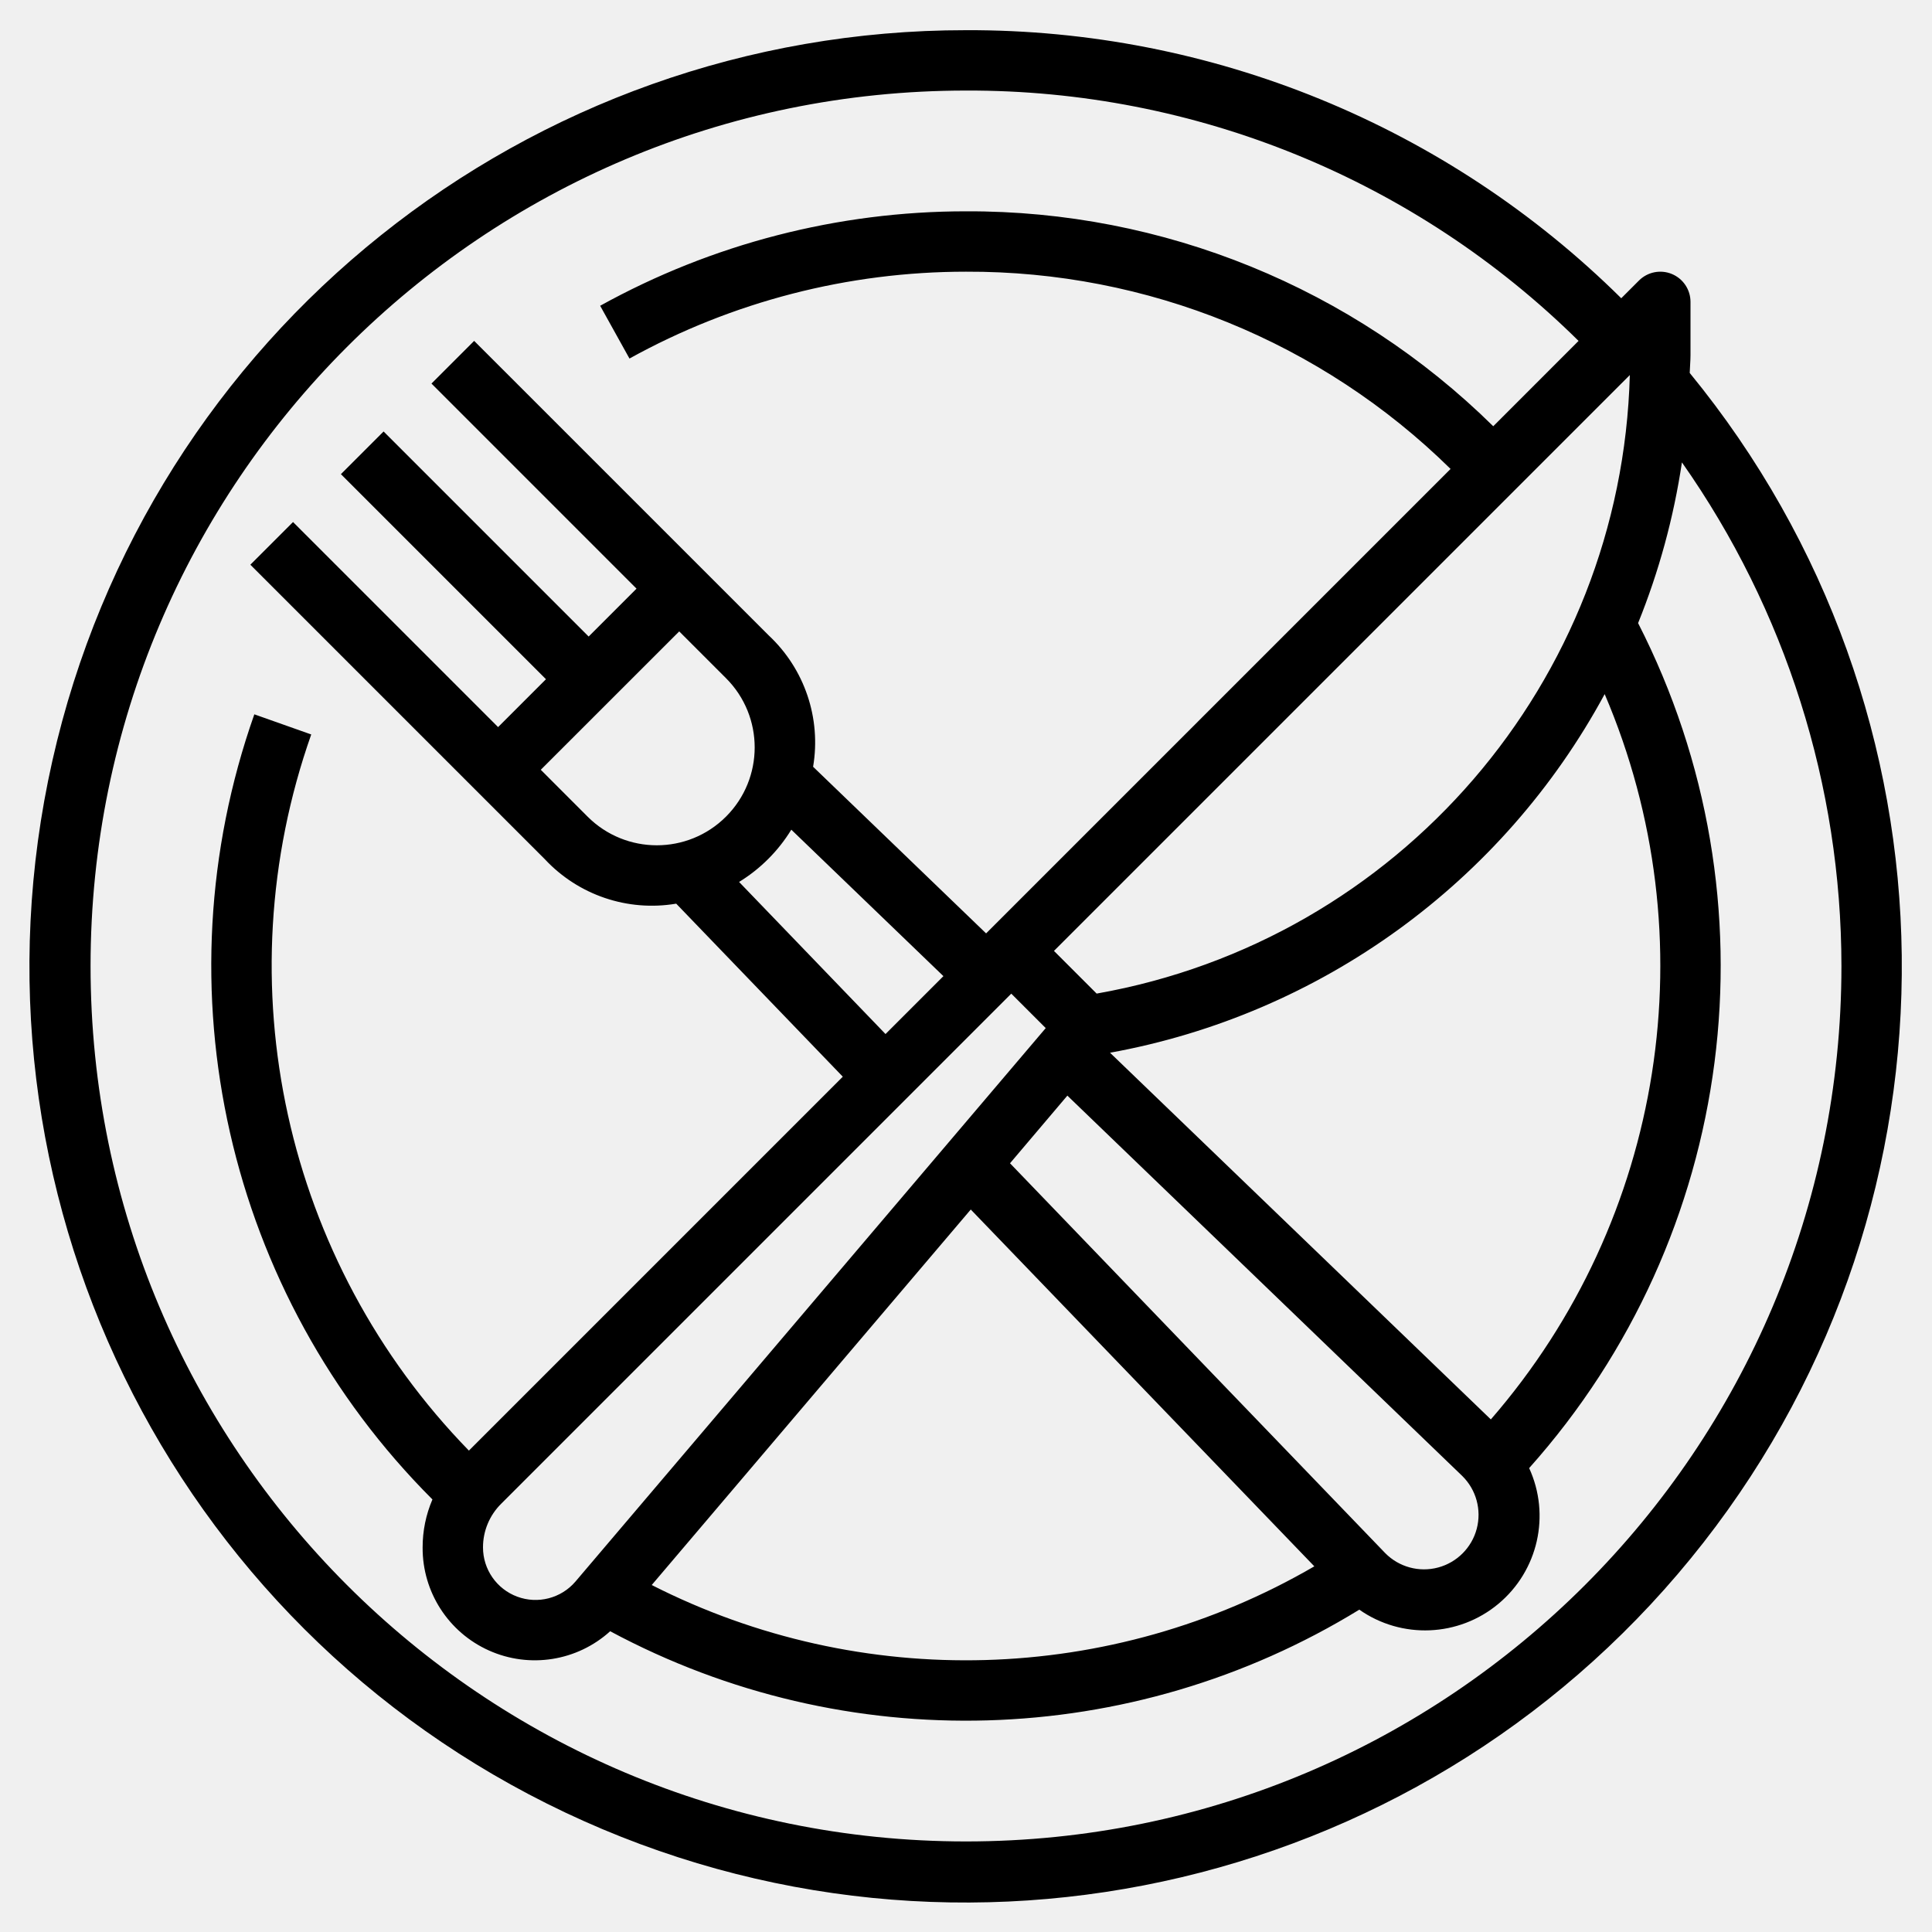
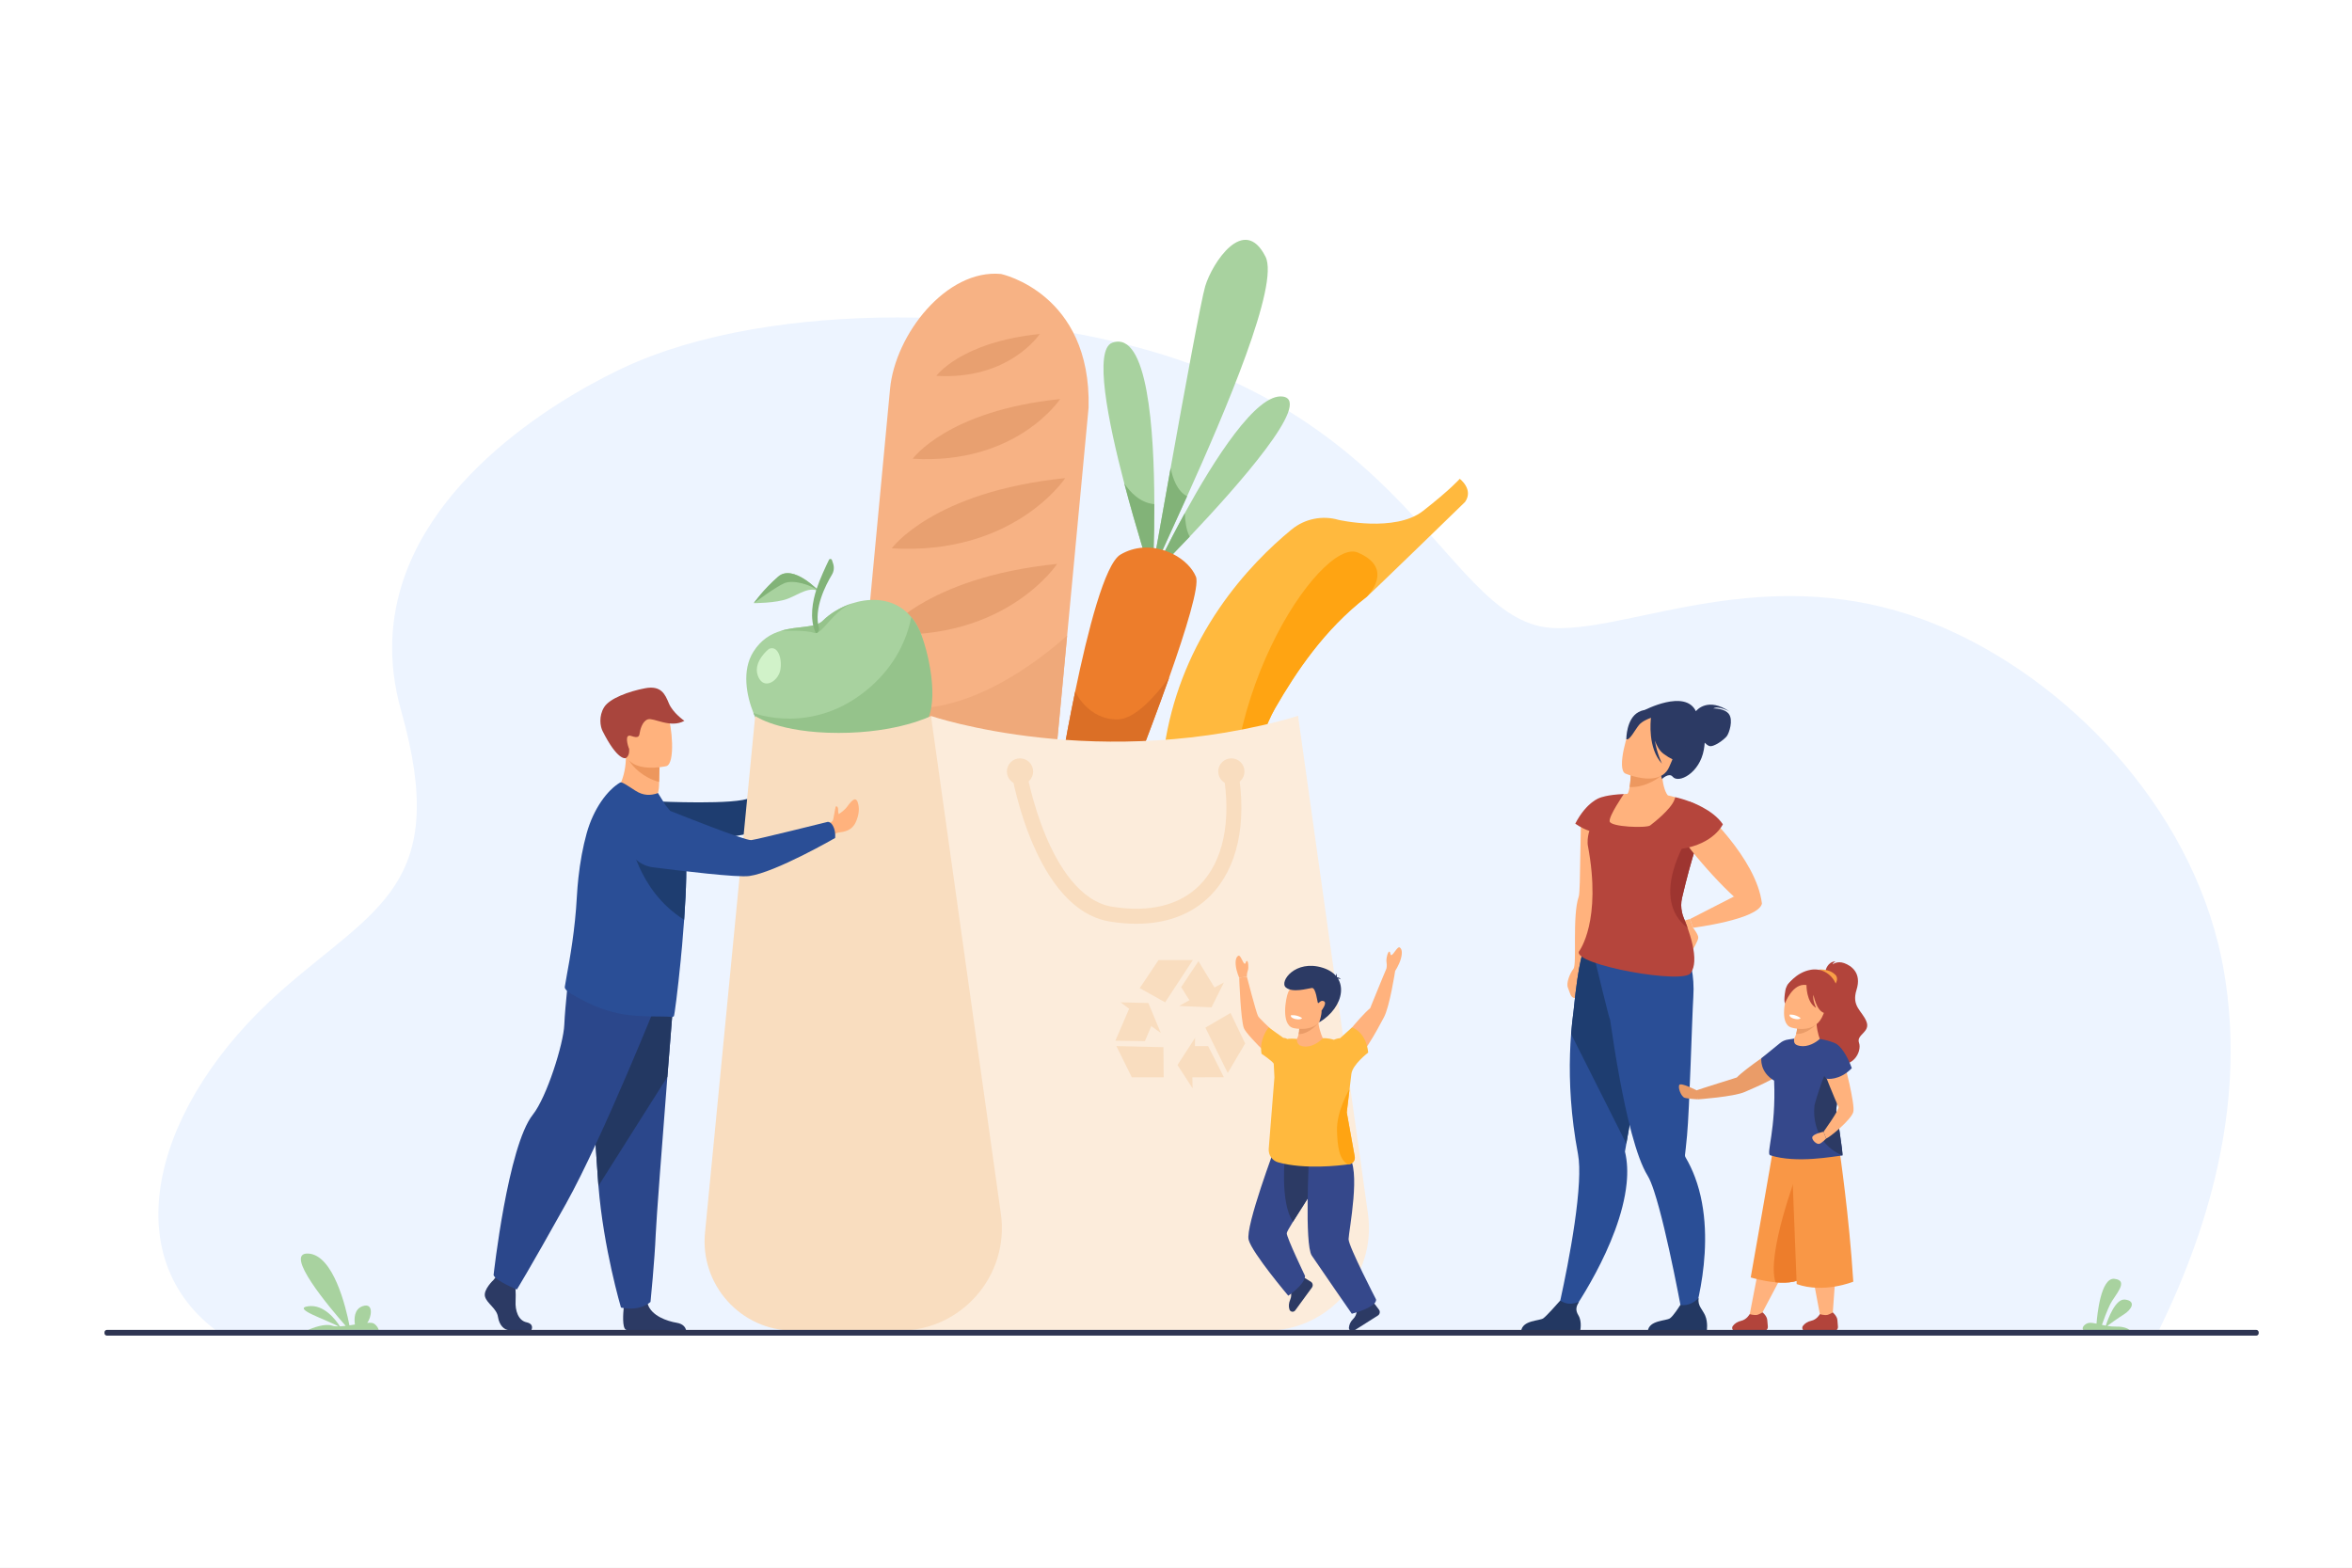
- <svg xmlns="http://www.w3.org/2000/svg" viewBox="0 0 64 64">
-   <g id="Layer_32" data-name="Layer 32">
-     <path d="M56,11.765V10a1,1,0,0,0-1.707-.707l-.587.587A30.7,30.7,0,0,0,32,1,31.011,31.011,0,1,0,55.974,12.354C55.979,12.157,56,11.963,56,11.765ZM16.6,49.816l16.9-16.9,1.141,1.141L19.061,52.393A1.74,1.74,0,0,1,16,51.26,2.029,2.029,0,0,1,16.6,49.816Zm5.9-28.9,1.55,1.55a3.242,3.242,0,1,1-4.585,4.586L17.914,25.5Zm3.714,6.569,5.038,4.851-1.918,1.918-4.851-5.038A5.246,5.246,0,0,0,26.214,27.483ZM53.99,12.424a21.39,21.39,0,0,1-17.662,20.49L34.914,31.5ZM32.158,40.067l11.381,11.82a22.959,22.959,0,0,1-21.95.619Zm1.3-1.532,1.9-2.241,13.082,12.6a1.806,1.806,0,1,1-2.553,2.555ZM49.386,47.02,36.771,34.873a23.375,23.375,0,0,0,16.386-11.88A22.911,22.911,0,0,1,49.386,47.02ZM61,32A29,29,0,1,1,32,3a28.722,28.722,0,0,1,20.292,8.293L49.466,14.12A24.742,24.742,0,0,0,32,7a25.021,25.021,0,0,0-12.119,3.129l.971,1.748A23.022,23.022,0,0,1,32,9a22.761,22.761,0,0,1,16.052,6.534L32.666,30.92,26.935,25.4a4.85,4.85,0,0,0-1.47-4.351l-9.758-9.757-1.414,1.414L21.086,19.5,19.5,21.086l-6.793-6.793-1.414,1.414L18.086,22.5,16.5,24.086,9.707,17.293,8.293,18.707l9.757,9.757a4.846,4.846,0,0,0,4.35,1.471l5.519,5.732L15.533,48.053A23.025,23.025,0,0,1,10.31,24.33l-1.885-.667a25.008,25.008,0,0,0,5.9,26.008A4.017,4.017,0,0,0,14,51.26a3.717,3.717,0,0,0,6.213,2.777,24.921,24.921,0,0,0,24.816-.715,3.794,3.794,0,0,0,5.626-4.689,24.964,24.964,0,0,0,3.609-27.992,23.448,23.448,0,0,0,1.452-5.324A29.042,29.042,0,0,1,61,32Z" />
+ <svg xmlns="http://www.w3.org/2000/svg" version="1.1" id="Layer_1" x="0px" y="0px" viewBox="0 0 3000 2000" style="enable-background:new 0 0 3000 2000;" xml:space="preserve">
+   <rect style="fill:#FFFFFF;" width="3000" height="2000" />
+   <g>
+     <path style="fill:#EDF4FF;" d="M274.665,1696.633c0.127,0.091,2479.416-0.294,2479.416-0.294   c69.437-142.268,109.259-297.723,82.938-455.108c-33.08-198.205-187.896-363.398-349.691-436.721   c-94.464-42.992-182.027-48.593-259.488-41.467c-103.75,9.546-189.193,41.908-249.002,38.008   c-36.674-2.396-66.576-24.682-98.711-57.544c-42.438-43.41-88.271-104.581-158.852-163.272   c-51.145-42.511-115.143-83.488-199.828-114.824c-0.046-0.018-0.082-0.027-0.118-0.046   c-194.805-72.069-509.428-86.897-707.673-4.385c-50.726,21.097-241.84,115.496-297.913,275.183   c-17.71,50.4-21.959,107.299-4.103,170.453c63.199,223.476-33.025,251.29-153.423,357.79   C197.522,1406.535,145.779,1598.321,274.665,1696.633z" />
+     <path style="fill:#A8D29F;" d="M2716.259,1696.784h-58.879c-3.155-2.677,2.184-8.755,7.761-9.163   c2.424-0.184,5.486,0.324,8.987,1.063c0.81-10.762,5.438-59.141,22.876-57.196c19.607,2.176,0,21.305-5.543,32.63   c-4.106,8.389-8.438,20.418-10.417,26.095c1.592,0.345,3.24,0.683,4.923,0.993c2.6-7.979,12.27-34.821,24.566-33.257   c14.438,1.83,8.635,12.593-1.599,18.98c-7.508,4.697-16.728,11.374-21.108,14.6c3.712,0.606,7.586,1.015,11.516,0.923   C2709.428,1692.213,2714.351,1695.186,2716.259,1696.784z" />
+     <path style="fill:#A8D29F;" d="M433.585,1692.139c-5.029-7.899-20.162-28.4-40.318-25.688   c-21.961,2.956,24.255,17.436,38.404,25.747c-3.142,0.044-5.845-0.208-7.828-0.915c-9.46-3.371-25.66,3.095-30.839,5.363h90.054   c-0.623-2.154-2.245-5.672-6.439-8.235c-1.479-0.903-4.451-1.03-8.288-0.737c5.355-6.313,9.073-26.478-5.833-21.288   c-10.889,3.79-10.86,16.11-9.791,23.4c-2.316,0.364-4.666,0.729-6.987,1.063c-4.483-22.85-20.341-89.819-52.484-91.605   c-32.585-1.81,27.632,69.453,47.682,92.245C438.348,1691.799,435.875,1692.031,433.585,1692.139z" />
+     <g>
+       <path style="fill:#FFB27D;" d="M1031.897,989.117l7.46-8.998c0,0,5.922-21.294,29.612-17.261c0,0,9.654,2.398,5.745,8.434    c-3.909,6.037-3.281,3.156-8.606,11.787c-5.325,8.632-14.151,14.04-21.457,12.724l-8.161,1.91L1031.897,989.117z" />
+       <path style="fill:#1E3D70;" d="M1043.695,987.177c-4.979-6.779-6.357-7.061-6.357-7.061s-73.517,33.917-80.191,37.555    c-17.568,9.576-117.876,4.751-117.876,4.751l-13.892,56.697c0,0,124.938-9.012,148.459-21.742    c27.992-15.151,74.173-59.178,74.173-59.178S1047.604,992.502,1043.695,987.177z" />
+     </g>
+     <g>
+       <g>
+         <g>
+           <g>
+             <path style="fill:#F7B284;" d="M1388.504,520.021l-27.351,290.808l-31.538,335.312       c-6.551,69.648-68.895,121.267-138.543,114.716c-69.649-6.551-121.267-68.895-114.716-138.532l18.177-193.291l40.723-432.84       c6.551-69.638,71.9-153.21,141.537-146.659C1276.793,349.534,1392.083,373.801,1388.504,520.021z" />
+             <path style="fill:#E8A070;" d="M1164.183,585.253c0,0,44.214-61.411,188.044-76.145       C1352.227,509.108,1296.835,593.209,1164.183,585.253z" />
+             <path style="fill:#E8A070;" d="M1137.474,699.542c0,0,52.016-72.247,221.225-89.58       C1358.698,609.962,1293.532,708.902,1137.474,699.542z" />
+             <path style="fill:#E8A070;" d="M1127.181,808.963c0,0,52.016-72.247,221.225-89.58       C1348.405,719.383,1283.239,818.323,1127.181,808.963z" />
+             <path style="fill:#E8A070;" d="M1194.373,479.487c0,0,31.002-43.06,131.854-53.391       C1326.227,426.096,1287.387,485.065,1194.373,479.487z" />
+           </g>
+           <path style="fill:#EFA97A;" d="M1361.153,810.828l-31.538,335.312c-6.551,69.648-68.895,121.267-138.543,114.716      c-69.649-6.551-121.267-68.895-114.716-138.532l18.177-193.291c18.257-16.253,39.338-26.27,63.392-25.325      C1243.792,907.063,1326.937,841.184,1361.153,810.828z" />
+         </g>
+         <g>
+           <g>
+             <path style="fill:#A8D29F;" d="M1470.016,736.88c-0.067,1.306-0.112,1.992-0.112,1.992s-0.214-0.664-0.63-1.936       c-3.411-10.513-20.069-62.4-35.23-120.175c-20.969-79.936-39.067-171.128-15.251-179.558       c45.112-15.983,53.43,111.733,53.554,205.975C1472.425,689.606,1470.5,727.898,1470.016,736.88z" />
+             <path style="fill:#A8D29F;" d="M1514.16,633.093c-16.298,36.164-30.446,66.588-38.562,84.81       c-3.534,7.946-5.92,13.563-6.844,16.332c0.788-4.502,2.915-16.579,5.954-33.766c0-0.011,0-0.011,0-0.022       c4.559-25.753,11.177-62.952,18.438-103.348c17.626-98.182,39.078-215.16,44.087-231.885       c8.836-29.5,49.558-92.306,76.965-37.661C1632.005,363.063,1563.29,524.095,1514.16,633.093z" />
+             <path style="fill:#A8D29F;" d="M1517.446,684.688c-16.85,17.784-31.009,32.202-38.921,40.171       c-4.322,4.367-6.776,6.798-6.776,6.798s4.312-9.196,11.661-23.884c6.944-13.878,16.59-32.652,27.868-53.193       c36.952-67.33,91.35-153.625,125.082-148.64C1674.854,511.624,1578.519,620.228,1517.446,684.688z" />
+             <path style="fill:#82B378;" d="M1470.016,736.88c-0.236,0.011-0.483,0.034-0.742,0.056       c-3.411-10.513-20.069-62.4-35.23-120.175c7.068,10.591,19.855,24.796,38.303,26.416       C1472.425,689.606,1470.5,727.898,1470.016,736.88z" />
+             <path style="fill:#82B378;" d="M1514.16,633.093c-16.298,36.164-30.446,66.588-38.562,84.81       c-0.619-5.087-0.89-10.985-0.89-17.434c0-0.011,0-0.011,0-0.022c4.559-25.753,11.177-62.952,18.438-103.348       C1495.982,611.201,1501.892,626.824,1514.16,633.093z" />
+             <path style="fill:#82B378;" d="M1517.446,684.688c-16.85,17.784-31.009,32.202-38.921,40.171       c0.765-4.581,2.543-10.524,4.885-17.086c6.944-13.878,16.59-32.652,27.868-53.193       C1511.537,663.19,1512.764,676.021,1517.446,684.688z" />
+           </g>
+           <path style="fill:#A8D29F;" d="M1468.744,734.257c-0.226,1.26-0.338,1.924-0.338,1.924      C1468.237,736.092,1468.35,735.439,1468.744,734.257z" />
+           <path style="fill:#ED7D2B;" d="M1491.367,864.078c-28.262,80.071-63.458,167.38-63.458,167.38l-79.509-23.828      c0,0,9.309-59.305,22.973-125.296c15.938-76.942,37.784-163.001,57.729-174.775c9.105-5.38,18.718-8.138,28.217-8.836      c4.795-0.36,9.567-0.203,14.228,0.417c1.114,0.146,2.206,0.315,3.309,0.506c2.758,0.495,5.47,1.137,8.116,1.925      c1.036,0.293,2.059,0.619,3.073,0.979c3.522,1.193,6.922,2.634,10.163,4.277c13.766,7.001,24.56,17.648,29.197,28.915      C1530.131,747.201,1512.73,803.58,1491.367,864.078z" />
+         </g>
+         <g>
+           <path style="fill:#FFB93E;" d="M1487.189,941.033c-11.574,64.95-7.908,133.884,10.883,205.303      c3.137,11.911,11.389,21.464,22.059,26.521c4.78,2.265,10.04,3.624,15.549,3.905c12.006-1.783,32.578-27.009,42.145-56.814      c2.627-8.197,4.43-16.733,4.985-25.239c4.363-66.398,18.413-147.613,43.949-191.748      c26.108-45.133,62.167-99.776,116.505-141.583c0,0,0.005-0.01,0.021-0.015c5.235-4.083,125.384-120.947,125.384-120.947      c11.328-16.018-6.74-29.563-6.74-29.563s-11.14,12.993-46.8,40.934c-35.656,27.929-107.647,11.475-107.672,11.475      c-20.354-5.909-42.924-1.783-60.077,12.309c-26.471,21.745-61.098,55.02-91.993,100.214      C1520.627,826.633,1497.679,882.232,1487.189,941.033z" />
+           <path style="fill:#FFA412;" d="M1582.81,1094.708c4.363-66.398,18.413-147.613,43.949-191.748      c26.108-45.133,62.167-99.776,116.505-141.583c0,0,0.005-0.01,0.021-0.015c0.923-0.896,36.691-36.108-11.453-56.47      c-47.117-19.925-196.31,200.095-154.007,415.056C1580.451,1111.75,1582.254,1103.214,1582.81,1094.708z" />
+         </g>
+         <g>
+           <path style="fill:#A8D29F;" d="M1161.172,888.609c-5.594,8.791-12.459,17.3-20.563,25.28      c-30.705,30.244-78.9,52.676-140.941,52.09c0,0-26.045-24.83-38.673-56.423l0.011-0.012      c-8.757-21.914-15.15-54.183-0.011-78.135c9.758-15.431,22.308-22.736,35.026-26.586c21.611-6.573,43.705-3.185,53.362-12.809      c9.522-9.488,23.074-17.683,37.954-22.398c2.431-0.776,4.896-1.463,7.395-2.026h0.011c1.036-0.247,2.061-0.473,3.106-0.675      c0.022-0.011,0.046-0.011,0.068-0.011c22.938-4.48,47.441-0.091,64.482,20.36c3.95,4.739,7.541,10.468,10.591,17.356      C1183.908,829.158,1179.215,860.279,1161.172,888.609z" />
+           <path style="fill:#D1F2C9;" d="M980.726,827.857c0,0-20.474,16.073-14.2,33.854c6.274,17.781,22.454,9.568,27.516-2.749      C999.103,846.646,994.185,821.886,980.726,827.857z" />
+           <path style="fill:#95C38B;" d="M1162.396,787.26c3.953,4.74,7.542,10.477,10.598,17.363      c10.917,24.536,25.903,89.619,7.865,117.955l-24.199,22.136c-30.703,30.246-94.951,21.849-156.989,21.26      c0,0-26.043-24.828-38.675-56.42l0.009-0.009c0,0,76.745,30.363,149.028-33.026      C1142.86,847.724,1156.874,814.719,1162.396,787.26z" />
+           <g>
+             <path style="fill:#A8D29F;" d="M1045.345,754.893c-12.668-7.545-25.486,3.054-40.364,8.871       c-14.887,5.826-43.523,5.708-43.523,5.708s11.778-16.954,31.083-33.798C1011.846,718.829,1045.345,754.893,1045.345,754.893z" />
+             <path style="fill:#82B378;" d="M1045.345,754.893c-11.904-9.772-33.924-15.376-44.668-10.979       c-10.744,4.397-39.22,25.559-39.22,25.559s11.778-16.954,31.083-33.798C1011.846,718.829,1045.345,754.893,1045.345,754.893z" />
+           </g>
+           <path style="fill:#95C38B;" d="M1049.383,792.015c9.522-9.488,23.074-17.683,37.954-22.398      c-25.303,9.488-39.26,41.555-48.86,37.841c-10.299-3.996-41.273-2.69-42.456-2.634      C1017.632,798.25,1039.726,801.638,1049.383,792.015z" />
+           <path style="fill:#95C38B;" d="M1097.849,766.915c-0.799,0.225-1.823,0.45-3.106,0.675      C1095.778,767.343,1096.803,767.118,1097.849,766.915z" />
+           <g>
+             <path style="fill:#82B378;" d="M1040.266,806.813L1040.266,806.813c-8.115-17.929-3.729-40.169,1.379-55.669       c4.067-12.334,11.863-28.987,15.692-36.903c0.81-1.672,3.238-1.503,3.821,0.261l1.543,4.672       c1.546,4.681,0.98,9.801-1.571,14.019c-7.842,12.965-23.595,43.271-16.5,68.219       C1045.429,804.219,1041.704,810.024,1040.266,806.813z" />
+           </g>
+         </g>
+         <path style="fill:#DB6F26;" d="M1491.367,864.078c-28.262,80.071-63.458,167.38-63.458,167.38l-79.509-23.828     c0,0,9.309-59.305,22.973-125.296l0.022-0.067c0,0,16.141,36.254,54.409,35.5     C1447.606,917.338,1473.303,888.671,1491.367,864.078z" />
+       </g>
+       <g>
+         <path style="fill:#FCECDB;" d="M1655.695,913.416l89.156,635.108c11.059,78.771-50.104,149.118-129.646,149.118h-134.329     c-67.831,0-120.638-58.899-113.261-126.328l75.45-590.79L1655.695,913.416z" />
+         <g>
+           <path style="fill:#FCECDB;" d="M1187.468,913.416c0,0,216.104,73.683,468.228,0l-74.286,786.234h-470.479L1187.468,913.416z" />
+           <path style="fill:#F9DDBF;" d="M1187.468,913.416l89.157,635.108c11.058,78.771-50.105,149.118-129.647,149.118h-134.328      c-67.832,0-120.639-58.899-113.262-126.328l63.864-657.898c0,0,29.872,21.613,106.409,21.613      C1145.462,935.028,1187.468,913.416,1187.468,913.416z" />
+           <g>
+             <path style="fill:#F9DDBF;" d="M1449.496,1178.509c-10.777,0-22.049-0.94-33.784-2.834       c-95.073-15.342-124.38-183.054-125.581-190.187l18.868-3.18c0,0.001,0,0.002,0,0.003l0,0       c0.097,0.565,7.201,41.762,24.836,83.967c15.699,37.57,43.176,83.77,84.926,90.506c47.481,7.664,86.008-1.843,111.404-27.49       c30.088-30.384,40.774-81.444,30.088-143.777l18.859-3.234c11.758,68.589-0.797,125.582-35.35,160.475       C1520.356,1166.394,1488.166,1178.509,1449.496,1178.509z" />
+           </g>
+           <circle style="fill:#F9DDBF;" cx="1301.028" cy="984.221" r="16.739" />
+           <circle style="fill:#F9DDBF;" cx="1570.597" cy="984.221" r="16.739" />
+         </g>
+       </g>
+       <g>
+         <g>
+           <polygon style="fill:#F9DDBF;" points="1453.719,1260.588 1486.14,1278.726 1521.508,1224.766 1477.751,1224.766     " />
+           <path style="fill:#F9DDBF;" d="M1516.917,1276.118l-12.866,7.255l41.264,1.757l15.757-31.684l-12.017,6.348l-20.404-33.555      c0,0-21.766,32.421-21.992,33.102c0,0,10.259,16.777,10.996,17.287L1516.917,1276.118z" />
+         </g>
+         <g>
+           <polygon style="fill:#F9DDBF;" points="1569.563,1292.304 1537.465,1311.005 1565.957,1368.891 1588.197,1331.207     " />
+           <path style="fill:#F9DDBF;" d="M1524.151,1334.549l0.207-10.481l-22.487,34.643l19.277,29.674l-0.278-13.982l40.188-0.109      c0,0-19.645-39.202-20.115-39.743H1524.151L1524.151,1334.549z" />
+         </g>
+         <g>
+           <polygon style="fill:#F9DDBF;" points="1484.291,1374.401 1483.941,1335.972 1423.97,1334.549 1443.651,1374.401     " />
+           <path style="fill:#F9DDBF;" d="M1468.581,1309.174l12.01,8.6l-15.833-38.146l-35.375-0.902l10.829,8.211l-17.505,40.761      c0,0,36.896,0.62,37.607,0.538c0,0,8.267-19.062,8.417-19.944L1468.581,1309.174z" />
+         </g>
+       </g>
+     </g>
+     <path style="fill:#FFB27D;" d="M784.424,1011.566c0,0,22.043,26.151,50.116,15.211c0,0,6.038-14.605,6.125-25.372   c0.009-1.325,0.026-2.608,0.046-3.831c0.15-12.124,0.559-18.927,0.559-18.927s-0.008-0.003-0.028-0.005   c-1.277-0.533-42.914-17.628-42.878-16.208C799.078,995.226,784.424,1011.566,784.424,1011.566z" />
+     <path style="fill:#ED975D;" d="M802.543,970.254c4.015,7.442,17.792,22.002,38.167,27.321c0.15-12.124,0.559-18.927,0.559-18.927   s-0.008-0.003-0.028-0.005C840.089,978.332,801.349,968.06,802.543,970.254z" />
+     <path style="fill:#FFB27D;" d="M849.99,977.387c0,0-46.825,11.009-53.231-18.257c-6.406-29.265-16.765-47.554,12.861-55.819   c29.624-8.266,37.898,1.626,42.411,10.874C856.546,923.433,862.005,973.77,849.99,977.387z" />
+     <path style="fill:#A9453D;" d="M798.361,967.104c-0.639,0.41-10.715,3.505-29.794-34.506c-2.996-5.968-5.036-18.875,1.946-30.281   c6.981-11.406,31.739-20.373,52.307-24.275c20.569-3.903,25.506,7.671,30.351,19.303c5.085,12.211,19.769,22.264,19.769,22.264   c-17.737,9.908-39.1-4.263-46.501-1.933c-7.401,2.33-10.015,13.994-10.569,17.733c-0.556,3.739-1.409,6.846-10.716,3.506   c-9.307-3.339-4.209,13.188-2.718,16.349C802.435,955.265,803.699,963.684,798.361,967.104z" />
+     <g>
+       <path style="fill:#2C3A64;" d="M677.74,1696.916h-28.352c-5.944,0-12.548-5.95-14.202-16.845    c-1.653-10.904-13.87-16.847-16.516-25.767c-2.644-8.919,10.903-21.476,10.903-21.476l2.265-2.91l2.356-3.032l22.459,5.281    c0,0,0.554,5.348,0.901,12.16c0.24,4.918,0.372,10.604,0.091,15.589c-0.661,11.896,3.33,24.7,13.894,27.015    C682.113,1689.246,677.74,1696.916,677.74,1696.916z" />
+       <path style="fill:#2C3A64;" d="M875.119,1696.916h-75.156c-0.719-0.14-1.264-0.297-1.595-0.462    c-5.018-2.514-3.447-21.724-2.844-27.659c0.116-1.099,0.199-1.743,0.199-1.743s26.428-21.138,30.063-4.952    c0.117,0.505,0.249,1.001,0.389,1.488v0.009c4.588,15.143,25.097,22.021,36.943,23.938    C872.169,1689.007,874.517,1694.279,875.119,1696.916z" />
+       <path style="fill:#2B478B;" d="M859.972,1263.518c0,0-4.013,50.075-8.731,110.269c-6.413,81.767-14.122,182.204-14.885,201.231    c-1.318,33.039-6.61,85.89-6.61,85.89s-12.546,12.556-37.658,7.264c0,0-22.377-75.444-28.769-155.269    c-0.099-1.309-0.197-2.627-0.297-3.944c-5.946-81.262-15.191-252.377-15.191-252.377L859.972,1263.518z" />
+       <path style="fill:#233862;" d="M859.972,1263.518c0,0-4.013,50.075-8.731,110.269l-87.922,139.116    c-0.099-1.309-0.197-2.627-0.297-3.944c-5.946-81.262-15.191-252.377-15.191-252.377L859.972,1263.518z" />
+       <path style="fill:#2B478B;" d="M841.643,1269.465c0,0-72.343,181.352-119.91,266.577c-47.569,85.227-62.434,109.01-62.434,109.01    s-27.252-10.901-29.731-18.334c0,0,18.19-164.532,50.046-204.64c18-22.664,39.144-90.677,40.136-114.461    c0.99-23.784,6.44-70.855,6.44-70.855L841.643,1269.465z" />
+     </g>
+     <path style="fill:#2A4E96;" d="M875.244,1119.624c-0.282,15.508-1.183,32.941-2.397,50.647c-0.075,1.05-0.149,2.1-0.224,3.149   c-0.776,10.969-1.619,21.963-2.587,32.685c-0.388,4.298-0.802,8.548-1.232,12.722l-0.066,0.562   c-0.033,1.563-0.223,3.257-0.398,4.803c-3.95,40.157-8.092,71.883-8.861,72.37c-0.917,0.612-1.951,0.917-3.083,0.786   c-10.531-1.323-41.951,1.065-67.674-4.53c-21.707-4.58-40.398-13.259-60.203-24.964c-2.629-1.555-8.621-5.67-8.133-8.745   c0.479-3.382,1.364-8.267,2.487-14.409c3.902-21.358,10.64-58.103,12.938-101.103c0.446-8.011,1.1-15.921,1.942-23.699   c2.207-20.261,5.745-39.505,10.49-56.599c8.82-31.759,26.565-55.496,42.825-65.011c2.124-1.19,8.935,3.725,19.433,10.462   c9.697,6.216,18.9,6.635,28.77,3.008l9.638,15.501c10.58,12.3,21.848,28.675,24.922,51.952c0.231,1.721,0.43,3.547,0.595,5.488   C875.276,1094.182,875.483,1106.184,875.244,1119.624z" />
+     <path style="fill:#1E3D70;" d="M875.244,1119.624c-0.282,15.508-1.183,32.941-2.397,50.647c-0.075,1.05-0.149,2.1-0.224,3.149   c-60.153-37.653-69.418-106.551-69.418-106.551c29.592,1.297,53.102,8.101,71.221,17.829   C875.276,1094.182,875.483,1106.184,875.244,1119.624z" />
+     <path style="fill:#FFB27D;" d="M1062.244,1046.832c0.922-1.885,0.782-3.902,1.688-7.521c0.904-3.619,1.442-10.948,2.804-10.796   c1.362,0.152,2.574,2.574,2.271,4.541c-0.192,1.242,0.2,3.775,0.755,5.582c3.281-1.999,8.573-6.365,10.547-9.164   c7.973-11.303,12.514-13.321,14.634-2.522c1.17,5.962,0.521,13.201-3.381,21.85c-4.895,10.848-13.978,12.262-22.707,13.472   c-2.391,0.332-8.494,4.594-8.494,4.594l-9.723-13.475C1050.638,1053.392,1060.894,1049.596,1062.244,1046.832z" />
+     <path style="fill:#2A4E96;" d="M1063.703,1056.362c-3.101-8.388-7.922-7.842-7.922-7.842s-89.438,22.288-97.463,23.245   c-8.026,0.956-96.312-34.473-96.312-34.473s-34.749-15.597-51.026-1.356c-14.144,12.375-14.789,28.05-11.478,41.214   c3.944,15.688,17.219,27.277,33.265,29.321c36.018,4.587,107.879,13.222,122.942,11.126   c33.523-4.668,109.479-48.514,109.479-48.514S1066.139,1062.951,1063.703,1056.362z" />
+     <g>
+       <g>
+         <path style="fill:#FFB27D;" d="M1650.304,1330.146l30.83,15.757l6.178-21.389c0,0-3.929-7.401-5.704-19.526     c-0.744-5.099-1.111-11.033-0.639-17.605l-25.119,12.861c0,0,0.599,2.323,1.001,5.75c0.427,3.704,0.618,8.698-0.435,13.441     C1655.508,1323.508,1653.686,1327.396,1650.304,1330.146z" />
+         <path style="fill:#FFB27D;" d="M1705.338,1334.496c0,0,28.453-36.841,42.3-48.274c0,0,18.94-46.702,20.479-49.78     c1.538-3.076,11.372,2.564,11.372,2.564s-6.956,45.399-14.293,58.857c-7.337,13.457-30.087,58.624-46.145,60.3     C1702.995,1359.839,1705.338,1334.496,1705.338,1334.496z" />
+         <path style="fill:#2C3A64;" d="M1730.646,1670.397c0,0,0.638,7.021-4.551,12.138c-3.269,3.225-5.267,7.251-5.536,11.296     c-0.229,3.417,3.503,5.661,6.397,3.829l30.548-19.326c2.602-1.646,3.212-5.174,1.313-7.599c-1.659-2.118-3.564-4.603-4.945-6.559     c-3.018-4.269-9.684-5.025-9.684-5.025L1730.646,1670.397z" />
+         <path style="fill:#2C3A64;" d="M1645.477,1645.062c0,0,3.169,6.297,0.219,12.962c-1.858,4.197-2.24,8.676-1.009,12.537     c1.042,3.264,5.337,3.982,7.357,1.217l21.331-29.184c1.816-2.484,1.09-5.991-1.564-7.55c-2.321-1.362-5.004-2.976-7.008-4.288     c-4.371-2.865-10.851-1.123-10.851-1.123L1645.477,1645.062z" />
+         <path style="fill:#35488B;" d="M1592.676,1581.772c4.537,16.845,50.527,71.257,50.527,71.257s21.381-14.251,21.381-25.268     c0,0-23.324-48.583-23.324-54.412c0-1.384,3.152-6.938,7.93-14.686c8.24-13.367,21.315-33.281,31.422-49.684     c8.674-14.094,15.152-25.584,14.469-28.094c-1.943-7.122-67.831-19.59-67.831-19.59S1588.147,1564.928,1592.676,1581.772z" />
+         <path style="fill:#2C3A64;" d="M1649.189,1558.664c8.24-13.367,21.315-33.281,31.422-49.684     c-1.234-20.548-7.037-38.519-18.054-38.519c-27.519,0-23.35,2.085-23.35,2.085S1632.095,1533.331,1649.189,1558.664z" />
+         <path style="fill:#35488B;" d="M1669.715,1474.632c0,0-6.014,112.994,3.453,127.171c9.467,14.176,51.099,74.217,51.099,74.217     s32.573-8.338,30.854-18.346c0,0-35.043-67.618-35.003-76.791c0.041-9.173,16.657-92.074-0.854-106.251     C1701.751,1460.456,1669.715,1474.632,1669.715,1474.632z" />
+         <path style="fill:#FFB27D;" d="M1648.105,1337.734c0,0-41.046-36.615-43.553-41.647c-2.506-5.032-14.15-50.009-14.15-50.009     l-9.781,1.196c0,0,1.866,53.933,5.987,64.439c4.121,10.508,52.469,55.183,52.469,55.183L1648.105,1337.734z" />
+         <path style="fill:#FFB93E;" d="M1624.685,1357.309c-0.171-2.565-15.608-12.993-15.608-12.993     c-3.247-19.491,9.155-33.526,9.155-33.526l18.591,13.225c3.59,0.215,5.129,1.522,5.129,1.522     c3.076-0.83,12.269-0.127,12.269-0.127c-0.135,4.433,1.027,8.604,8.806,9.621c10.349,1.349,19.601-5.712,24.286-10.513     c0,0,6.269-0.546,14.133,2.019c0,0,3.807-1.947,7.864-2.067l15.218-13.68c0,0,17.827,5.147,20.64,32.016     c0,0-20.016,15.232-21.461,27.265l0,0l-0.548,4.561l-1.94,16.158l-3.413,28.34l10.164,56.446     c0.088,0.494,0.136,0.989,0.136,1.474c0,3.773-2.579,7.168-6.372,8.079c0,0-0.873,0.146-2.482,0.369     c-10.776,1.512-54.517,6.73-88.811-2.58c-7.71-2.095-12.792-9.457-12.152-17.429l7.256-91.056l0,0     C1625.542,1374.432,1624.855,1359.873,1624.685,1357.309z" />
+         <path style="fill:#FFA412;" d="M1705.37,1442.88c0.679,19.688,2.609,36.379,13.879,42.616c1.609-0.224,2.482-0.369,2.482-0.369     c3.793-0.911,6.372-4.306,6.372-8.079c0-0.484-0.048-0.979-0.136-1.474l-10.164-56.446l3.413-28.34     c-0.164-0.495-0.251-0.757-0.251-0.757S1704.507,1417.663,1705.37,1442.88z" />
+         <path style="fill:#EA9C68;" d="M1656.416,1319.436c14.283-0.381,25.191-14.447,25.191-14.447l-24.757,1.006     C1657.277,1309.698,1657.469,1314.692,1656.416,1319.436z" />
+         <g>
+           <path style="fill:#FFB27D;" d="M1649.487,1311.478c0,0,28.491,7.522,38.32-15.134c10.607-24.451-1.029-42.265-10.706-43.468      c-19.293-2.396-30.499,4.961-33.891,12.738C1639.82,1273.391,1633.768,1307.468,1649.487,1311.478z" />
+           <path style="fill:#FFFFFF;" d="M1660.781,1298.723c0,0-1.191,2.938-8.707,1.289c0,0-6.312-1.384-5.595-4.706      C1646.479,1295.306,1653.028,1293.88,1660.781,1298.723z" />
+           <g>
+             <path style="fill:#2C3A64;" d="M1682.72,1304.27c0,0,3.345-9.806,2.943-15.04c0,0,7.436-9.48,3.103-11.827       c-4.332-2.346-6.669,3.264-7.662,2.161c-0.993-1.101-2.541-19.729-7.803-19.141c-5.263,0.588-24.726,6.62-33.259-0.739       c-8.533-7.357,12.168-36.108,47.25-25.003S1715.211,1284.792,1682.72,1304.27z" />
+             <path style="fill:#2C3A64;" d="M1704.6,1249.977c0,0,1.589-4.738-0.117-8.124c0,0-0.084,4.663-1.914,6.738       C1700.735,1250.666,1704.6,1249.977,1704.6,1249.977z" />
+             <path style="fill:#2C3A64;" d="M1703.869,1246.663c0,0,4.339-0.492,6.389,2.845c0,0-3.058-2.066-6.147,0.125L1703.869,1246.663       z" />
+           </g>
+         </g>
+         <path style="fill:#FFB27D;" d="M1590.402,1246.078c0,0-0.193-4.239,1.177-7.807c1.37-3.566,0.563-12.829-1.187-12.309     c-1.75,0.521-0.966,3.849-2.924,3.458c-1.957-0.392-5.088-11.157-7.633-10.178c-2.545,0.978-4.396,4.6-3.613,12.429     s4.398,15.603,4.398,15.603L1590.402,1246.078z" />
+         <path style="fill:#FFB27D;" d="M1768.334,1236.366c0,0,1.031-4.661,0.199-8.878s1.845-14.328,3.684-13.413     c1.839,0.914,0.331,4.452,2.575,4.394c2.245-0.056,7.788-11.383,10.42-9.81c2.632,1.574,3.985,5.943,1.61,14.47     s-7.878,16.445-7.878,16.445L1768.334,1236.366z" />
+       </g>
+       <g>
+         <path style="fill:#FFB27D;" d="M2017.699,1041.037c-2.695,4.771-1.313,95.121-3.983,102.731     c-8.524,24.282-2.132,86.269-6.718,92.106c-4.586,5.837-9.59,18.346-7.087,24.183c2.501,5.837,3.273,13.327,8.933,13.126     c5.66-0.2,39.162-199.466,39.54-204.646C2048.76,1063.358,2017.699,1041.037,2017.699,1041.037z" />
+         <path style="fill:#FFB27D;" d="M2159.465,1183.617c0,0,7.227,8.895,6.671,13.064s-6.671,14.177-6.671,14.177     s-15.566-31.411-14.455-33.913c1.111-2.501,10.563-4.447,10.563-4.447L2159.465,1183.617z" />
+         <path style="fill:#2A4E96;" d="M1986.967,1673.234l14.938,5.563c0,0,64.89-89.996,72.878-169.178     c1.428-14.137,0.951-27.833-2.134-40.48c0,0,0.634-3.623,1.743-10.026c0.512-2.988,1.146-6.587,1.866-10.71     c2.11-12.086,5.014-28.625,8.331-47.456c7.636-43.336,17.526-98.733,25.21-139.458l-4.024-1.294l-43.555-14.05l-9.001-28.59     l-32.432-8.537c0,0-7.244,14.172-13.722,81.12c-1.195,8.782-2.28,18.466-3.098,28.968c-2.524,32.054-2.708,71.814,3.086,117.271     c1.488,11.636,3.366,23.65,5.696,35.993c1.707,9.05,1.964,21.382,1.243,35.541     C2010.727,1572.641,1986.967,1673.234,1986.967,1673.234z" />
+         <path style="fill:#1E3D70;" d="M2003.969,1319.105l70.424,140.007c0.512-2.988,1.146-6.587,1.866-10.71     c2.11-12.086,5.014-28.625,8.331-47.456c7.636-43.336,17.526-98.733,25.21-139.458l-4.024-1.294l-43.555-14.05l-9.001-28.59     l-32.432-8.537c0,0-7.244,14.172-13.722,81.12C2005.871,1298.92,2004.786,1308.604,2003.969,1319.105z" />
+         <path style="fill:#2A4E96;" d="M2034.95,1226.984l1.63-13.98c27.314,7.255,100.29-20.271,100.29-20.271     s26.46,23.259,22.987,79.011c-1.697,27.214-4.795,142.849-8.028,177.066c-1.171,12.401-2.194,21.228-2.612,24.753     c-0.009,0.017-0.009,0.025-0.009,0.034c-0.128,1.074,0.248,2.091,0.794,3.029c4.764,8.083,8.706,16.499,11.941,25.111     c31.752,84.61-4.892,188.81-4.892,188.81l-9.508-3.832c0,0-20.852-115.961-37.795-167.189     c-2.876-8.689-5.633-15.518-8.159-19.598c-7.366-11.89-14.203-31.316-20.408-54.422c-11.728-43.684-21.168-100.51-27.449-144.373     C2052.865,1301.172,2034.95,1226.984,2034.95,1226.984z" />
+         <path style="fill:#FFB27D;" d="M2151.373,1024.292c-0.031,0.091-0.078,0.188-0.125,0.277     c-8.299,19.289-24.059,44.411-50.508,47.083c-8.055,0.816-17.093-0.444-27.214-4.585c-11.612-4.751-20.513-10.696-27.31-17.256     c11.288-20.76,24.397-36.077,25-36.783c0.026-0.023,0.027-0.032,0.027-0.032s1.737-0.118,4.612-0.275     c1.149-1.015,2.038-4.327,2.731-8.654c0.46-2.862,0.83-6.173,1.123-9.555c0.316-3.649,0.556-7.394,0.721-10.742     c0.339-6.596,0.428-11.696,0.428-11.696l37.238-3.946l2.212-0.231c-1.05,11.206-0.624,20.848,0.566,28.491     c0.837,5.415,2.061,9.818,3.422,13.086c0.988,2.399,2.058,4.171,3.1,5.279c2.82,0.607,6.222,1.419,9.423,2.335     c3.268,0.945,8.885,2.645,14.434,7.105C2151.293,1024.229,2151.342,1024.257,2151.373,1024.292z" />
+         <path style="fill:#ED985F;" d="M2118.784,989.809c0,0-18.131,15.333-40.196,14.258c0.46-2.862,0.83-6.173,1.123-9.555     c0.316-3.649,0.556-7.394,0.721-10.742C2089.996,983.506,2102.757,985.112,2118.784,989.809z" />
+         <path style="fill:#2C3A64;" d="M2163.139,907.343c1.266-1.597,15.52-18.346,43.131,0.508c0,0-14.403-8.146-20.967-4.004     c0,0,14.301-0.572,19.945,7.135c5.645,7.707,0.51,23.741-2.556,28.004c-3.063,4.264-17.163,14.91-22.675,12.647     c-2.088-0.856-4.035-2.467-5.65-4.138c-0.182,2.847-0.535,5.876-1.125,9.114c-5.453,29.953-32.369,43.374-39.718,34.311     c-4.713-5.813-13.676,2.931-13.676,2.931l-22.987-87.523C2096.861,906.328,2149.322,878.533,2163.139,907.343z" />
+         <path style="fill:#FFB27D;" d="M2141.64,948.24c-2.327,8.304-7.527,18.014-12.368,29.784     c-7.964,19.337-31.72,16.175-45.668,12.358c-0.008,0-0.008,0-0.016,0c-6.25-1.714-10.529-3.553-10.529-3.553     c-11.33-5.717,2.973-54.877,9.097-63.287c6.124-8.417,16.1-16.805,44.142-3.356C2142.556,927.983,2144.84,936.771,2141.64,948.24     z" />
+         <path style="fill:#233862;" d="M2101.771,1698.315h75.243c0,0,1.804-11.468-2.127-20.168c-3.766-8.349-9.665-12.142-8.252-22.243     c-4.781,4.923-12.573,10.436-23.451,8.972c-1.333,2.161-8.604,13.726-13.056,16.925     C2125.211,1685.334,2103.285,1684.074,2101.771,1698.315z" />
+         <path style="fill:#233862;" d="M1940.213,1698.315h75.244c0,0,2.813-12.001-2.127-20.168c-4.373-7.226-2.697-11.343,0.541-17.319     c-3.408,1.395-7.817,2.665-12.672,2.387c-3.749-0.216-7.713-1.917-11.19-3.936c-3.238,3.691-17.105,19.408-21.438,22.521     C1963.654,1685.334,1941.729,1684.074,1940.213,1698.315z" />
+         <path style="fill:#2C3A64;" d="M2089.887,908.509c10.413-5.574,14.909-1.568,16.813,2.175     c30.138-3.426,47.822,16.633,47.822,16.633c-5.244,21.341-5.516,45.242-5.516,45.242s-10.277,1.699-27.186-10.92     c-5.165-3.855-8.637-10.075-10.975-16.85c2.387,15.962,9.007,29.475,9.007,29.475c-18.295-19.706-14.473-54.831-14.014-58.523     c-3.759,1.338-11.37,4.475-15.176,9.047c-5.172,6.216-12.21,20.492-16.286,18.235     C2074.377,943.024,2074.27,916.869,2089.887,908.509z" />
+         <path style="fill:#B5453C;" d="M2162.463,1082.536c-0.908-1.317-1.433-1.618-1.941-1.868c-0.51-0.258-1.001-0.476-1.827-1.651     c-2.519-3.618-4.687-6.945-6.071-10.031c-1.534-3.369-2.142-6.487-1.301-9.481c0.643-2.252,1.493-4.503,2.511-6.688     c0.476-1.033,0.984-2.06,1.518-3.077c5.629-10.665,13.876-19.237,13.876-19.237c-10.24-8.94-32.405-13.41-32.405-13.41     s-0.342,1.192-1.034,3.11c-4.653,12.651-27.21,29.979-30.988,32.882c-4.72,3.593-50.901,2.067-51.693-5.33     c-0.784-7.263,17.437-33.722,18.111-34.723c0.025-0.025,0.025-0.042,0.025-0.042c-21.572,0.884-30.528,4.786-30.528,4.786     c0.001,0.001,0.003,0.003,0.002,0.005c0,0-0.002-0.003-0.003-0.004c0,0-16.898,4.985-31.421,32.973c0,0,8.253,6.172,17.953,9.242     c-1.46,4.736-2.36,9.766-2.218,15.083c0.025,1,0,2.009,0.192,3.019c18.421,97.184-11.083,135.559-11.083,135.559     c-9.215,17.004,136.686,43.397,142.731,27.119c2.626-3.786,3.895-8.723,4.194-14.293c0.727-13.1-3.869-29.736-8.664-43.12     c-1.626-4.57-3.285-8.757-4.762-12.301c-0.959-2.31-1.701-4.687-2.235-7.104c-1.358-6.071-1.358-12.401,0.06-18.513     C2151.072,1121.321,2158.078,1095.862,2162.463,1082.536z" />
+         <path style="fill:#FFB27D;" d="M2211.616,1143.769l-56.043,28.729l3.892,11.119c0,0,82.982-10.399,87.912-30.772     L2211.616,1143.769z" />
+         <path style="fill:#9E3530;" d="M2147.637,1171.056c1.477,3.544,3.136,7.73,4.762,12.301c-0.059,0.175-0.083,0.258-0.083,0.258     c-49.393-37.802,0.308-114.629,0.308-114.629c1.385,3.086,3.553,6.413,6.071,10.031c0.826,1.176,1.317,1.394,1.827,1.651     c0.509,0.25,1.033,0.551,1.941,1.868c-4.387,13.326-11.391,38.785-17.002,62.902c-1.418,6.111-1.418,12.441-0.06,18.513     C2145.936,1166.369,2146.678,1168.746,2147.637,1171.056z" />
+         <path style="fill:#FFB27D;" d="M2169.224,1030.496c0,0,71.226,63.849,78.153,122.349c0,0-10.16,3.694-23.186,0     c-13.025-3.696-83.443-82.296-81.313-91.642C2145.01,1051.86,2169.224,1030.496,2169.224,1030.496z" />
+         <path style="fill:#B5453C;" d="M2155.56,1022.761c0,0,29.043,9.641,41.968,28.82c0,0-10.917,24.799-52.574,31.372     C2144.953,1082.953,2117.344,1045.226,2155.56,1022.761z" />
+       </g>
+       <g>
+         <path style="fill:#EA9C68;" d="M2266.884,1336.392c0,0-39.038,25.354-51.563,38.224c0,0-48.092,15.068-51.284,16.352     c-3.192,1.282,1.629,11.543,1.629,11.543s45.815-3.23,59.826-9.446c14.012-6.215,60.882-25.207,63.862-41.073     C2292.333,1336.123,2266.884,1336.392,2266.884,1336.392z" />
+         <polygon style="fill:#FFB27D;" points="2312.842,1631.778 2321.591,1678.354 2337.469,1678.354 2341.574,1621.518    " />
+         <polygon style="fill:#FFB27D;" points="2241.299,1627.592 2231.372,1678.916 2245.288,1679.492 2271.75,1629.459    " />
+         <path style="fill:#B2443B;" d="M2321.258,1676.581c0,0-3.774,6.835-10.896,8.386c-4.485,0.978-8.326,3.312-10.717,6.586     c-2.02,2.766-0.065,6.657,3.359,6.657h36.147c3.078,0,5.48-2.656,5.173-5.719c-0.269-2.678-0.551-5.797-0.673-8.188     c-0.268-5.221-5.895-9.942-5.895-9.942s-4.979,2.819-6.895,3.144C2326.695,1678.21,2321.258,1676.581,2321.258,1676.581z" />
+         <path style="fill:#B2443B;" d="M2231.737,1676.583c0,0-3.734,6.856-10.847,8.448c-4.48,1.003-8.308,3.359-10.68,6.646     c-2.004,2.778-0.027,6.658,3.398,6.639l36.146-0.206c3.078-0.018,5.465-2.688,5.141-5.748c-0.285-2.676-0.585-5.793-0.721-8.184     c-0.297-5.22-5.951-9.908-5.951-9.908s-4.962,2.848-6.875,3.183C2237.184,1678.182,2231.737,1676.583,2231.737,1676.583z" />
+         <path style="fill:#F99746;" d="M2233.064,1629.724c0,0,15.037,4.694,31.63,6.195c15.622,1.424,32.623,0.008,39.787-10.813     c2.079-3.132,3.249-8.573,3.741-15.607c2.993-43.043-19.748-145.814-19.748-145.814h-26.534     C2261.94,1465.802,2233.064,1629.724,2233.064,1629.724z" />
+         <path style="fill:#ED7D2B;" d="M2264.694,1635.919c15.622,1.424,32.623,0.008,39.787-10.813     c2.079-3.132,3.249-8.573,3.741-15.607c-0.022-0.077-0.039-0.153-0.062-0.23c-4.233-15.776-15.776-113.515-15.776-113.515     S2252.705,1600.294,2264.694,1635.919z" />
+         <path style="fill:#F99746;" d="M2346.575,1469.652c0,0,11.929,80.037,17.316,165.461c0,0-37.45,15.392-72.211,3.078     l-6.351-162.892L2346.575,1469.652z" />
+         <path style="fill:#B2443B;" d="M2328.717,1237.59c0,0,2.412-10.635,12.469-11.151c0,0-3.206,1.916-3.72,3.94     c0,0,5.839-4.898,14.884-1.624s22.469,12.482,15.707,33.901c-6.76,21.419,7.04,26.729,12.588,40.545     c5.546,13.817-13.333,16.473-9.419,27.261c3.913,10.788-7.732,36.265-37.354,25.127c-29.624-11.138-36.352-53.865-23.768-64.303     C2322.688,1280.849,2328.717,1237.59,2328.717,1237.59z" />
+         <path style="fill:#F99F46;" d="M2319.692,1237.016c0,0,13.293-1.777,21.543,6.841c4.455,4.653-0.144,11.341-0.144,11.341     L2319.692,1237.016z" />
+         <path style="fill:#B2443B;" d="M2279.38,1257.624c0.255-0.422,10.823-17.135,30.581-20.469     c16.006-2.702,30.988,8.605,33.45,24.65c2.473,16.123-0.05,37.016-26.354,44.541L2279.38,1257.624z" />
+         <g>
+           <path style="fill:#FFB27D;" d="M2284.219,1329.467l29.768,17.683l7.523-20.953c0,0-3.45-7.637-4.453-19.85      c-0.418-5.136-0.408-11.082,0.48-17.611l-25.885,11.241c0,0,0.45,2.356,0.633,5.803c0.191,3.724,0.065,8.72-1.287,13.387      C2289.834,1323.172,2287.769,1326.938,2284.219,1329.467z" />
+           <path style="fill:#EA9C68;" d="M2290.998,1319.166c14.279,0.525,26.059-12.819,26.059-12.819l-24.771-0.567      C2292.477,1309.503,2292.351,1314.499,2290.998,1319.166z" />
+           <path style="fill:#FFB27D;" d="M2284.59,1310.784c0,0,27.956,9.315,39.203-12.671c12.139-23.729,1.656-42.245-7.924-44.059      c-19.103-3.616-30.754,3.014-34.631,10.56C2277.359,1272.16,2269.154,1305.784,2284.59,1310.784z" />
+           <path style="fill:#FFFFFF;" d="M2296.672,1298.771c0,0-1.377,2.857-8.772,0.733c0,0-6.21-1.781-5.285-5.052      C2282.614,1294.453,2289.24,1293.447,2296.672,1298.771z" />
+         </g>
+         <path style="fill:#35488B;" d="M2246.6,1350.116l23.727-19.281l-0.002,0.015c2.804-2.409,6.382-4.141,10.922-4.716     c1.675-0.212,5.19-0.863,7.151-1.1c-0.332,4.419-0.329,7.987,7.393,9.349c10.282,1.807,20.493-4.408,25.386-8.994     c8.047,1.52,11.933,2.514,18.338,5.05c3.691,1.462,6.629,4.119,8.463,7.409c1.668,2.988,2.421,6.488,2.006,10.064l-7.9,68.084     c0,0,9.445,57.974,7.824,58.127c-10.826,1.034-58.178,10.538-92.028-0.281c-5.466-1.751,7.662-32.442,5.027-95.229     C2244.129,1367.357,2246.6,1350.116,2246.6,1350.116z" />
+         <path style="fill:#B2443B;" d="M2304.178,1256.665c0,0-0.369,21.953,12.28,29.185c0,0-4.997-10.343-3.31-16.661     c0,0,3.267,19.581,13.26,22.997c9.993,3.415,15.044-36.362-5.629-44.361c-20.672-7.998-41.059,1.502-43.495,15.484     c-2.438,13.982-0.581,16.897-0.581,16.897S2286.379,1253.604,2304.178,1256.665z" />
+         <path style="fill:#2C3A64;" d="M2349.906,1474.123c1.621-0.153-7.824-58.127-7.824-58.127l7.9-68.084     c0.415-3.576-0.338-7.076-2.006-10.064c-0.549,0.089-1.086,0.344-1.609,0.785c-16.567,13.98-31.794,70.645-31.794,70.645     S2306.577,1455.123,2349.906,1474.123z" />
+         <path style="fill:#FFB27D;" d="M2352.366,1355.571c0,0,14.109,53.244,11.525,63.037c-2.583,9.793-30.046,32.462-34.624,33.947     l-3.3-8.72c0,0,20.896-28.82,19.12-31.934c-3.824-6.707-19.12-45.985-19.12-45.985L2352.366,1355.571z" />
+         <path style="fill:#35488B;" d="M2329.979,1376.234c0,0,16.208,2.833,32.021-13.51c0,0-13.433-39.303-30.178-31.344     C2315.078,1339.34,2319.105,1366.758,2329.979,1376.234z" />
+         <path style="fill:#FFB27D;" d="M2325.968,1443.836c0,0-13.838,2.716-14.425,7.186c-0.467,3.576,5.826,9.432,9.208,8.197     c3.384-1.235,8.517-6.663,8.517-6.663L2325.968,1443.836z" />
+         <path style="fill:#EA9C68;" d="M2164.036,1390.967c0,0-20.339-10.514-22.146-6.761s2.502,14.871,6.811,16.262     c4.308,1.39,16.964,2.042,16.964,2.042L2164.036,1390.967z" />
+       </g>
+     </g>
+     <path style="fill:#2E3552;" d="M2877.887,1703.936H136.364c-1.712,0-3.113-1.401-3.113-3.113v-1.063   c0-1.712,1.401-3.113,3.113-3.113h2741.522c1.713,0,3.113,1.401,3.113,3.113v1.063   C2881,1702.534,2879.6,1703.936,2877.887,1703.936z" />
  </g>
</svg>
